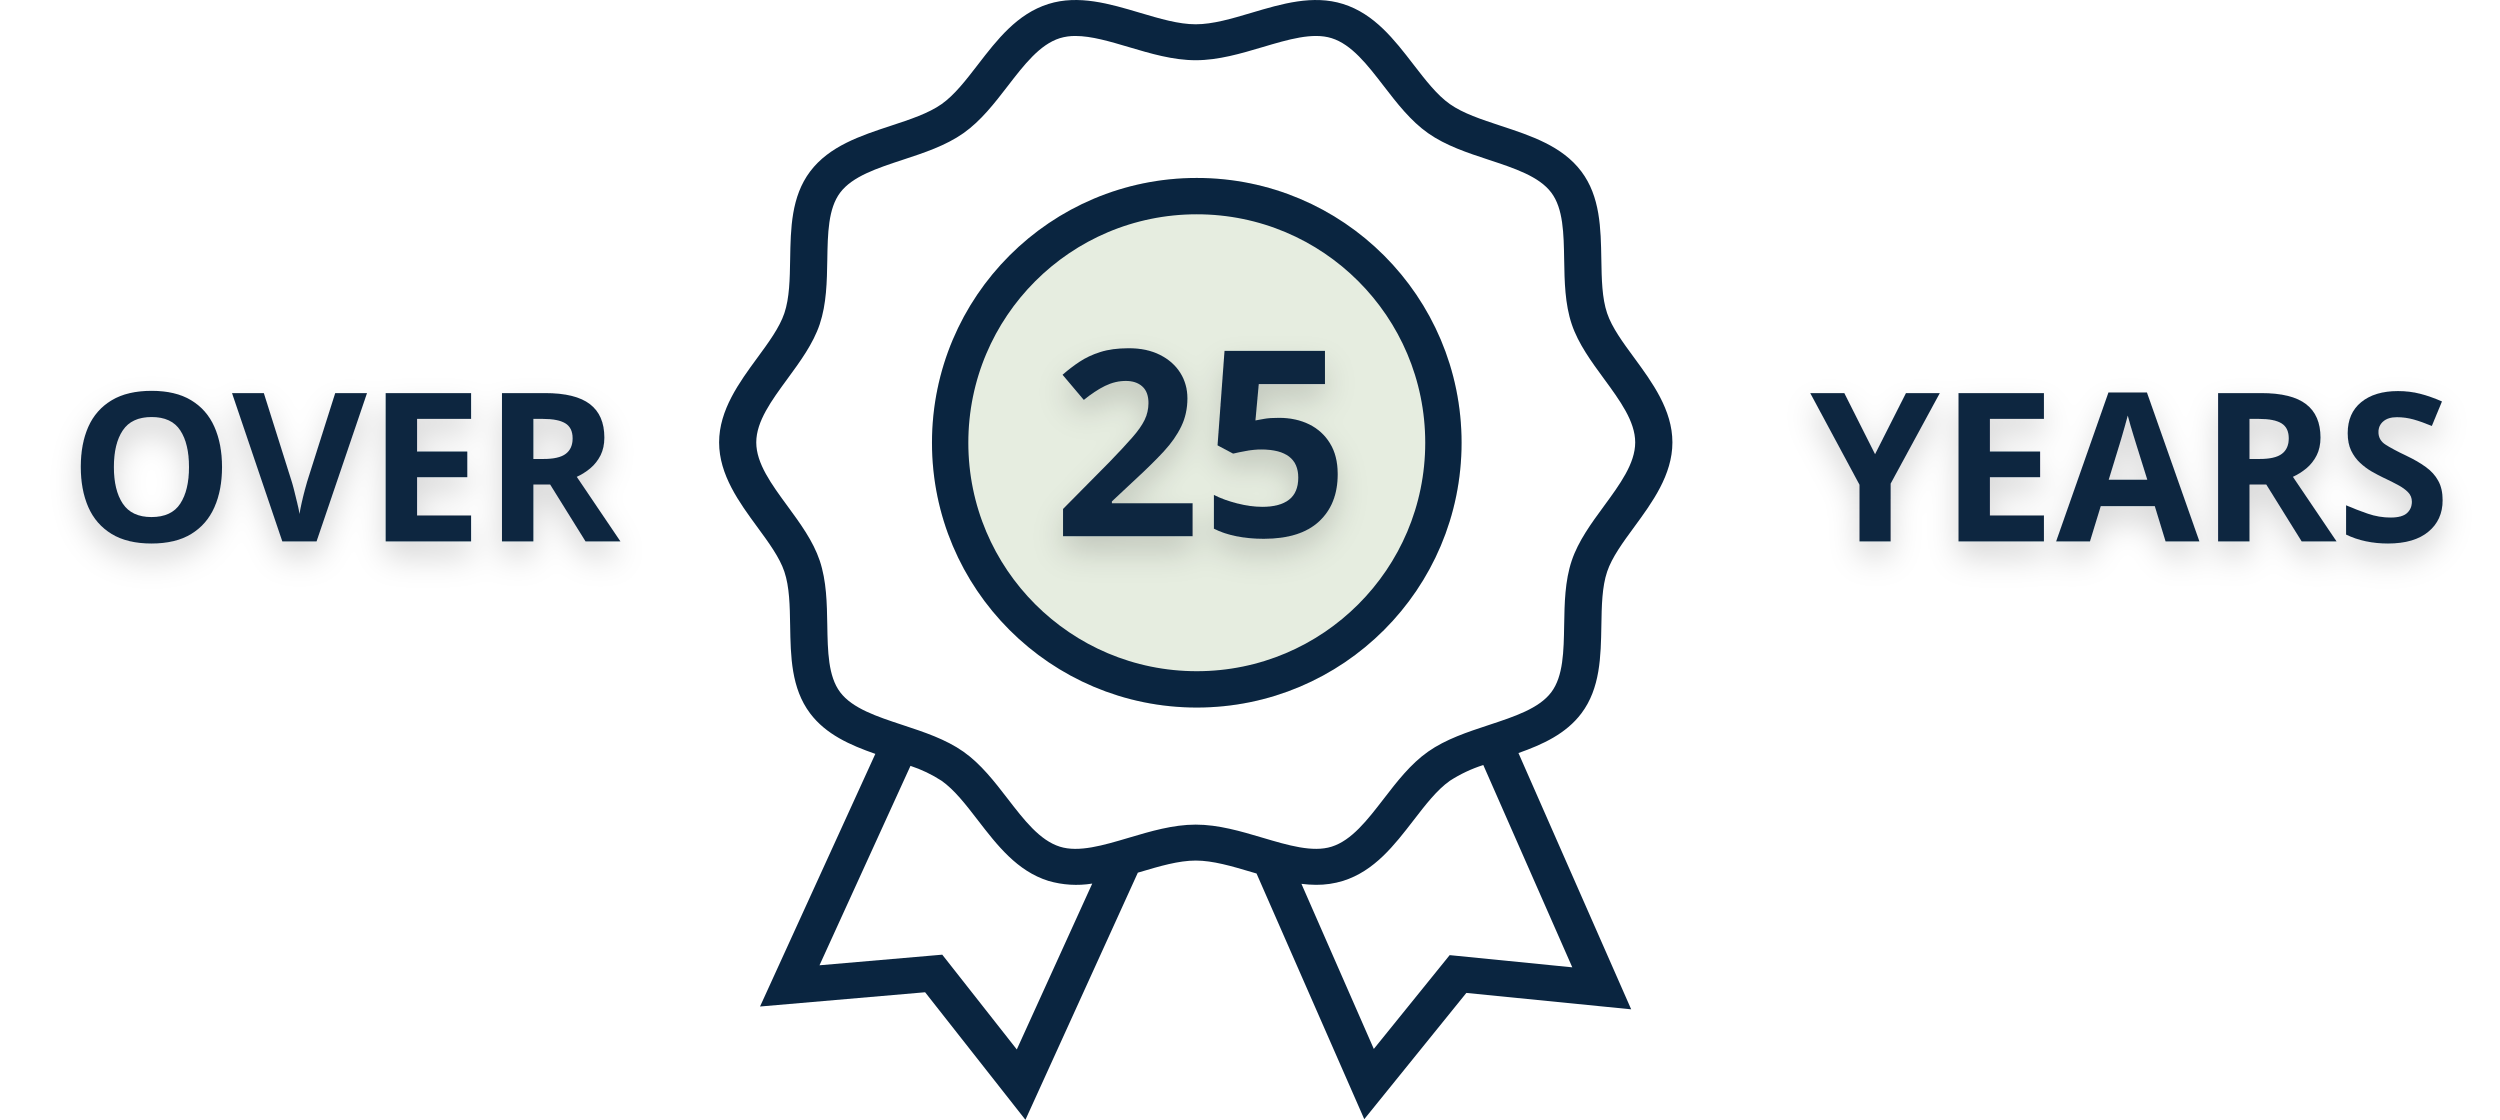
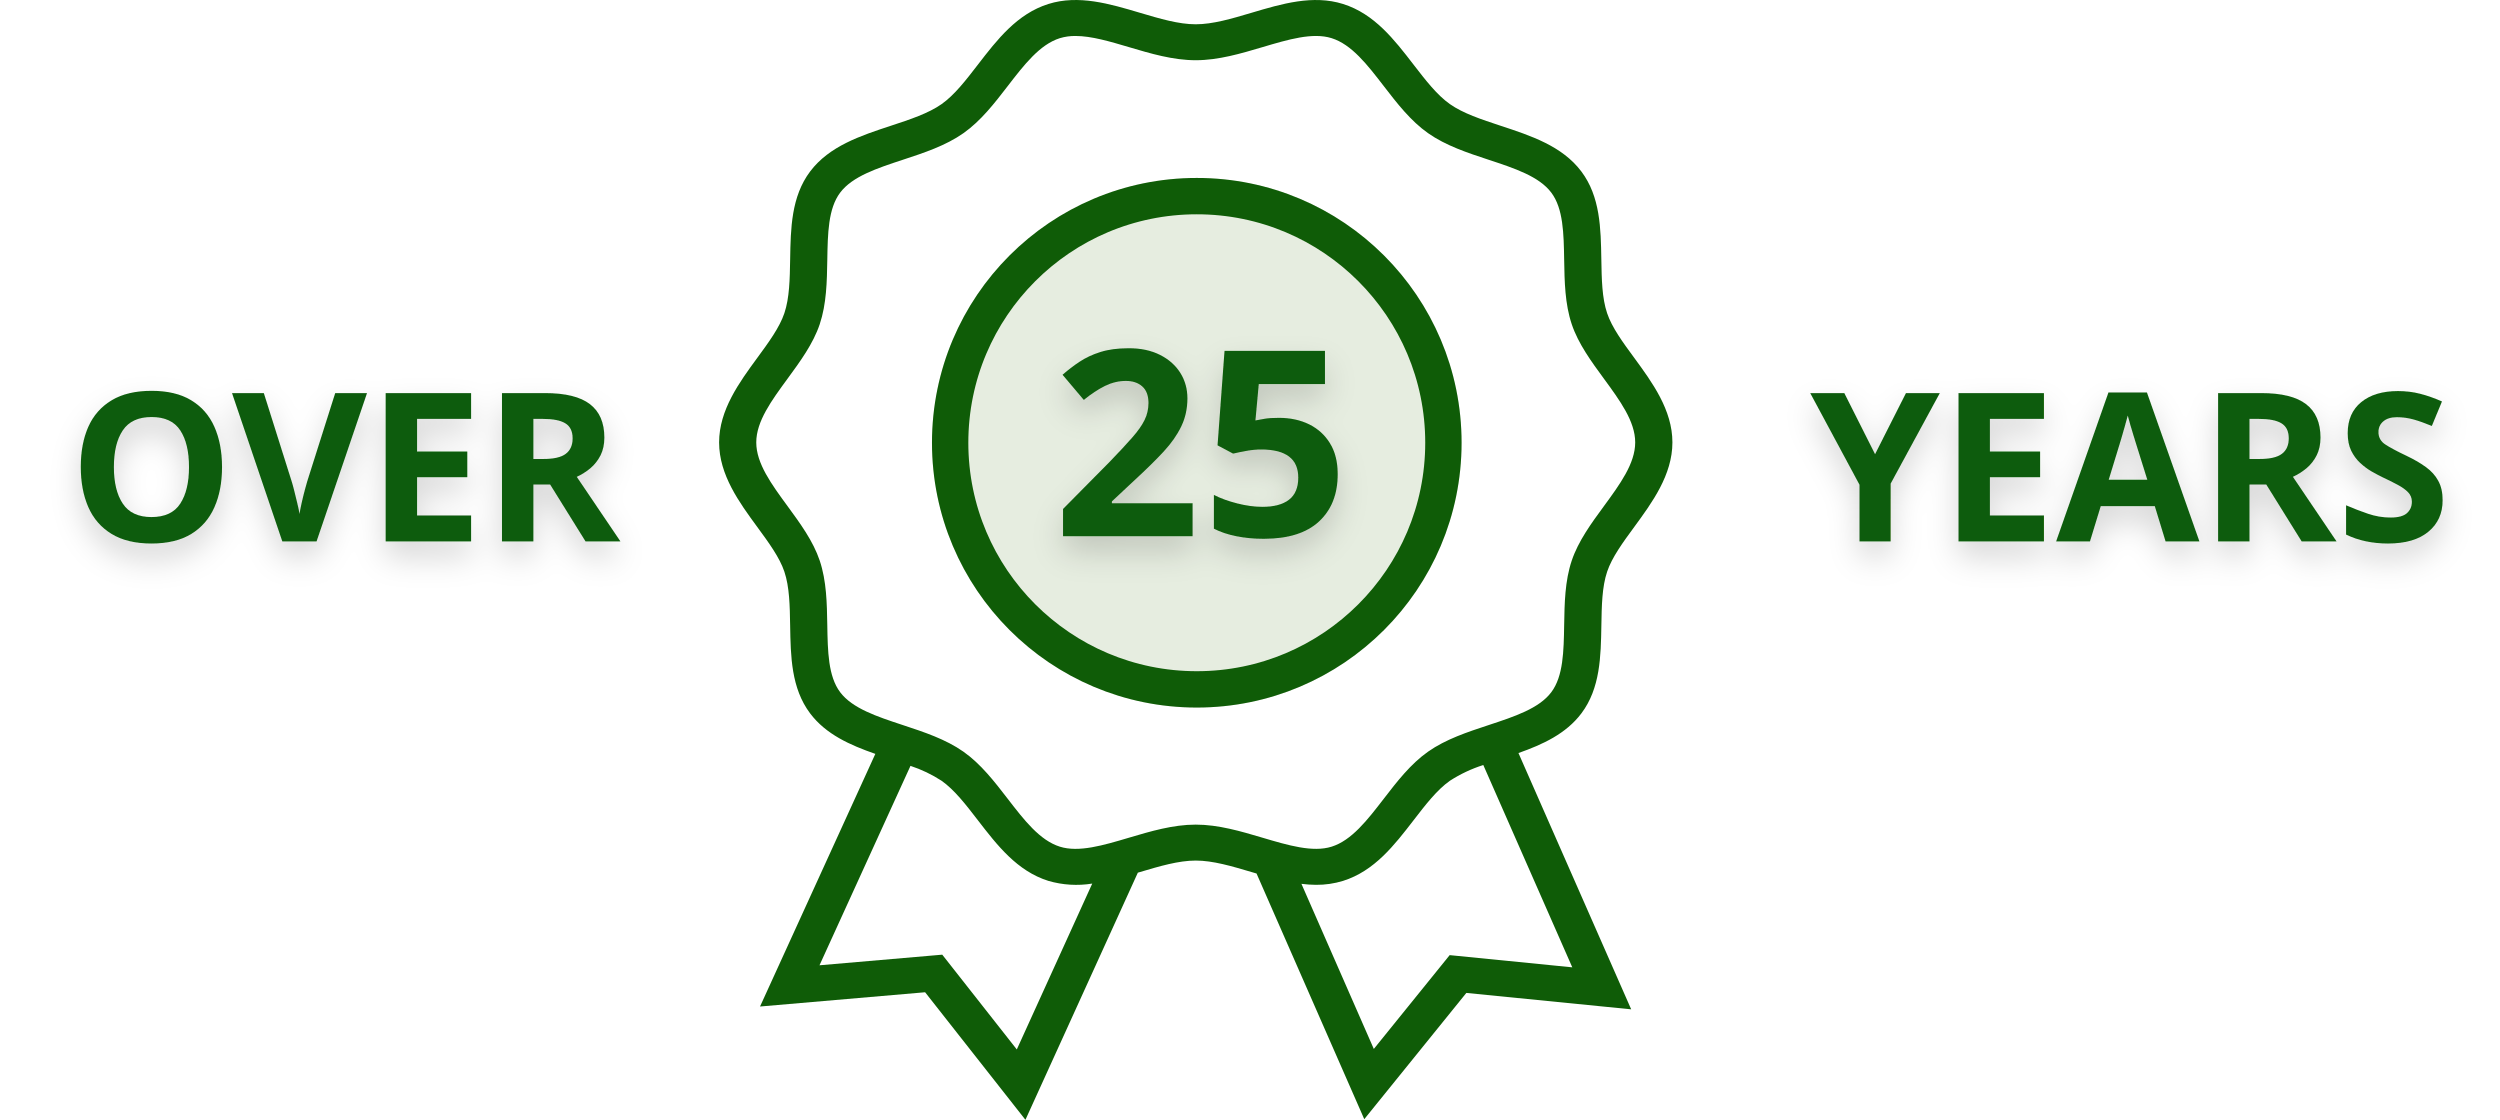
<svg xmlns="http://www.w3.org/2000/svg" width="481.5" height="215.675" viewBox="0 0 481.5 215.675" class="experience-svg">
  <defs>
    <filter id="_25" x="189.5" y="43.274" width="82" height="86" filterUnits="userSpaceOnUse">
      <feOffset dy="3" input="SourceAlpha" />
      <feGaussianBlur stdDeviation="3" result="blur" />
      <feFlood flood-opacity="0.161" />
      <feComposite operator="in" in2="blur" />
      <feComposite in="SourceGraphic" />
    </filter>
    <filter id="OVER" x="0" y="55.274" width="128" height="71" filterUnits="userSpaceOnUse">
      <feOffset dy="3" input="SourceAlpha" />
      <feGaussianBlur stdDeviation="3" result="blur-2" />
      <feFlood flood-opacity="0.161" />
      <feComposite operator="in" in2="blur-2" />
      <feComposite in="SourceGraphic" />
    </filter>
    <filter id="YEARS_" x="333.5" y="55.274" width="148" height="71" filterUnits="userSpaceOnUse">
      <feOffset dy="3" input="SourceAlpha" />
      <feGaussianBlur stdDeviation="3" result="blur-3" />
      <feFlood flood-opacity="0.161" />
      <feComposite operator="in" in2="blur-3" />
      <feComposite in="SourceGraphic" />
    </filter>
  </defs>
  <g id="Group_2" data-name="Group 2" transform="translate(-729.5 -3825.726)">
    <g id="award-new" transform="translate(856.458 3822.444)">
-       <path id="Path_10" data-name="Path 10" d="M182.571,63.6c-.988-2.938-1.048-6.551-1.112-10.373-.1-5.934-.2-12.072-3.848-16.919-3.683-4.9-9.72-6.885-15.559-8.808-3.714-1.226-7.221-2.382-9.756-4.166-2.487-1.75-4.676-4.591-7-7.6-3.709-4.813-7.545-9.792-13.587-11.687-5.791-1.817-11.8-.035-17.609,1.694-3.838,1.14-7.467,2.218-10.763,2.218S96.419,6.878,92.581,5.74C86.766,4.012,80.76,2.227,74.97,4.046c-6.042,1.9-9.88,6.876-13.589,11.691-2.318,3.008-4.507,5.849-6.992,7.6-2.535,1.784-6.044,2.941-9.756,4.164C38.8,29.421,32.76,31.413,29.075,36.306c-3.647,4.847-3.75,10.983-3.85,16.919C25.16,57.048,25.1,60.66,24.112,63.6c-.924,2.749-3.01,5.6-5.22,8.61-3.444,4.7-7.35,10.025-7.35,16.282s3.905,11.585,7.35,16.285c2.21,3.015,4.3,5.861,5.22,8.61.988,2.938,1.048,6.551,1.112,10.373.1,5.934.2,12.072,3.848,16.919,3.055,4.058,7.727,6.115,12.56,7.8L19.424,197.137l31.793-2.747,19.323,24.567,21.65-47.6c.129-.039.26-.076.391-.115,3.838-1.14,7.467-2.216,10.763-2.216s6.925,1.078,10.763,2.216c.313.092.628.182.943.275L135.8,218.835l19.659-24.315,31.75,3.158-21.712-49.359c4.676-1.655,9.159-3.707,12.121-7.643,3.645-4.845,3.748-10.983,3.848-16.917.062-3.822.124-7.433,1.112-10.376.924-2.749,3.01-5.6,5.22-8.612,3.444-4.7,7.35-10.027,7.35-16.285S191.238,76.9,187.794,72.2C185.583,69.194,183.495,66.348,182.571,63.6ZM68.878,205.408,54.52,187.152l-23.643,2.043L48.4,150.788a25.8,25.8,0,0,1,5.984,2.865c2.485,1.75,4.674,4.589,6.992,7.6,3.712,4.813,7.548,9.794,13.589,11.689a19.215,19.215,0,0,0,8.443.519Zm106.986-15.818-23.615-2.35-14.611,18.069-13.94-31.8a23.512,23.512,0,0,0,2.81.192,17.26,17.26,0,0,0,5.208-.762c6.042-1.9,9.877-6.874,13.587-11.687,2.32-3.008,4.509-5.849,6.994-7.6a26.98,26.98,0,0,1,6.428-3.028Zm6.087-88.819c-2.423,3.305-4.929,6.724-6.19,10.479-1.32,3.929-1.392,8.236-1.461,12.4-.086,5.08-.165,9.879-2.478,12.954-2.351,3.125-7.077,4.681-12.081,6.331-4.053,1.336-8.247,2.719-11.658,5.12-3.363,2.368-5.987,5.771-8.522,9.06-3.179,4.125-6.185,8.023-10.056,9.238-3.643,1.14-8.331-.254-13.3-1.727-4.177-1.24-8.493-2.523-12.866-2.523s-8.689,1.283-12.864,2.523c-4.967,1.475-9.66,2.871-13.3,1.727-3.874-1.216-6.879-5.115-10.061-9.242-2.535-3.289-5.156-6.689-8.519-9.058-3.413-2.4-7.605-3.783-11.658-5.12-5-1.648-9.729-3.208-12.081-6.331-2.313-3.075-2.392-7.873-2.478-12.954-.069-4.164-.141-8.471-1.461-12.4-1.26-3.753-3.767-7.172-6.187-10.477-3.1-4.231-6.032-8.227-6.032-12.28s2.929-8.047,6.03-12.278c2.423-3.305,4.927-6.722,6.19-10.477,1.318-3.929,1.392-8.233,1.461-12.4.086-5.083.165-9.882,2.48-12.956,2.351-3.123,7.075-4.681,12.078-6.329C51,32.717,55.191,31.334,58.6,28.931c3.361-2.366,5.982-5.768,8.519-9.058,3.182-4.127,6.185-8.026,10.059-9.242a10.008,10.008,0,0,1,3-.42c3.067,0,6.607,1.05,10.3,2.147,4.172,1.24,8.488,2.523,12.861,2.523s8.691-1.283,12.866-2.523c4.967-1.477,9.66-2.869,13.3-1.727,3.874,1.214,6.877,5.113,10.056,9.238,2.537,3.289,5.158,6.692,8.524,9.06,3.411,2.4,7.6,3.783,11.658,5.12,5,1.648,9.727,3.206,12.078,6.331,2.315,3.075,2.394,7.873,2.48,12.954.069,4.164.141,8.471,1.461,12.4,1.26,3.756,3.767,7.172,6.19,10.479,3.1,4.231,6.03,8.227,6.03,12.278S185.051,96.54,181.95,100.771Z" transform="translate(0 0)" fill="#0a2540" />
+       <path id="Path_10" data-name="Path 10" d="M182.571,63.6c-.988-2.938-1.048-6.551-1.112-10.373-.1-5.934-.2-12.072-3.848-16.919-3.683-4.9-9.72-6.885-15.559-8.808-3.714-1.226-7.221-2.382-9.756-4.166-2.487-1.75-4.676-4.591-7-7.6-3.709-4.813-7.545-9.792-13.587-11.687-5.791-1.817-11.8-.035-17.609,1.694-3.838,1.14-7.467,2.218-10.763,2.218S96.419,6.878,92.581,5.74C86.766,4.012,80.76,2.227,74.97,4.046c-6.042,1.9-9.88,6.876-13.589,11.691-2.318,3.008-4.507,5.849-6.992,7.6-2.535,1.784-6.044,2.941-9.756,4.164C38.8,29.421,32.76,31.413,29.075,36.306c-3.647,4.847-3.75,10.983-3.85,16.919C25.16,57.048,25.1,60.66,24.112,63.6c-.924,2.749-3.01,5.6-5.22,8.61-3.444,4.7-7.35,10.025-7.35,16.282s3.905,11.585,7.35,16.285c2.21,3.015,4.3,5.861,5.22,8.61.988,2.938,1.048,6.551,1.112,10.373.1,5.934.2,12.072,3.848,16.919,3.055,4.058,7.727,6.115,12.56,7.8L19.424,197.137l31.793-2.747,19.323,24.567,21.65-47.6c.129-.039.26-.076.391-.115,3.838-1.14,7.467-2.216,10.763-2.216s6.925,1.078,10.763,2.216c.313.092.628.182.943.275L135.8,218.835l19.659-24.315,31.75,3.158-21.712-49.359c4.676-1.655,9.159-3.707,12.121-7.643,3.645-4.845,3.748-10.983,3.848-16.917.062-3.822.124-7.433,1.112-10.376.924-2.749,3.01-5.6,5.22-8.612,3.444-4.7,7.35-10.027,7.35-16.285S191.238,76.9,187.794,72.2C185.583,69.194,183.495,66.348,182.571,63.6ZM68.878,205.408,54.52,187.152l-23.643,2.043L48.4,150.788a25.8,25.8,0,0,1,5.984,2.865c2.485,1.75,4.674,4.589,6.992,7.6,3.712,4.813,7.548,9.794,13.589,11.689a19.215,19.215,0,0,0,8.443.519Zm106.986-15.818-23.615-2.35-14.611,18.069-13.94-31.8a23.512,23.512,0,0,0,2.81.192,17.26,17.26,0,0,0,5.208-.762c6.042-1.9,9.877-6.874,13.587-11.687,2.32-3.008,4.509-5.849,6.994-7.6a26.98,26.98,0,0,1,6.428-3.028Zm6.087-88.819c-2.423,3.305-4.929,6.724-6.19,10.479-1.32,3.929-1.392,8.236-1.461,12.4-.086,5.08-.165,9.879-2.478,12.954-2.351,3.125-7.077,4.681-12.081,6.331-4.053,1.336-8.247,2.719-11.658,5.12-3.363,2.368-5.987,5.771-8.522,9.06-3.179,4.125-6.185,8.023-10.056,9.238-3.643,1.14-8.331-.254-13.3-1.727-4.177-1.24-8.493-2.523-12.866-2.523s-8.689,1.283-12.864,2.523c-4.967,1.475-9.66,2.871-13.3,1.727-3.874-1.216-6.879-5.115-10.061-9.242-2.535-3.289-5.156-6.689-8.519-9.058-3.413-2.4-7.605-3.783-11.658-5.12-5-1.648-9.729-3.208-12.081-6.331-2.313-3.075-2.392-7.873-2.478-12.954-.069-4.164-.141-8.471-1.461-12.4-1.26-3.753-3.767-7.172-6.187-10.477-3.1-4.231-6.032-8.227-6.032-12.28s2.929-8.047,6.03-12.278c2.423-3.305,4.927-6.722,6.19-10.477,1.318-3.929,1.392-8.233,1.461-12.4.086-5.083.165-9.882,2.48-12.956,2.351-3.123,7.075-4.681,12.078-6.329C51,32.717,55.191,31.334,58.6,28.931c3.361-2.366,5.982-5.768,8.519-9.058,3.182-4.127,6.185-8.026,10.059-9.242a10.008,10.008,0,0,1,3-.42c3.067,0,6.607,1.05,10.3,2.147,4.172,1.24,8.488,2.523,12.861,2.523s8.691-1.283,12.866-2.523c4.967-1.477,9.66-2.869,13.3-1.727,3.874,1.214,6.877,5.113,10.056,9.238,2.537,3.289,5.158,6.692,8.524,9.06,3.411,2.4,7.6,3.783,11.658,5.12,5,1.648,9.727,3.206,12.078,6.331,2.315,3.075,2.394,7.873,2.48,12.954.069,4.164.141,8.471,1.461,12.4,1.26,3.756,3.767,7.172,6.19,10.479,3.1,4.231,6.03,8.227,6.03,12.278S185.051,96.54,181.95,100.771Z" transform="translate(0 0)" fill="#0f5c07" />
    </g>
-     <g id="Ellipse_4" data-name="Ellipse 4" transform="translate(909 3860)" fill="#e6ede0 " stroke="#0a2540" stroke-width="7">
+     <g id="Ellipse_4" data-name="Ellipse 4" transform="translate(909 3860)" fill="#e6ede0 " stroke="#0f5c07" stroke-width="7">
      <circle cx="51" cy="51" r="51" stroke="none" />
      <circle cx="51" cy="51" r="47.5" fill="none" />
    </g>
    <g transform="matrix(1, 0, 0, 1, 729.5, 3825.73)" filter="url(#_25)">
-       <text id="_25-2" data-name="25" transform="translate(198.5 49.27)" fill="#0a2540" font-size="50" font-family="SegoeUI-Semibold, Segoe UI" font-weight="600">
+       <text id="_25-2" data-name="25" transform="translate(198.5 49.27)" fill="#0f5c07" font-size="50" font-family="SegoeUI-Semibold, Segoe UI" font-weight="600">
        <tspan x="4.241" y="54">25</tspan>
      </text>
    </g>
    <g transform="matrix(1, 0, 0, 1, 729.5, 3825.73)" filter="url(#OVER)">
-       <text id="OVER-2" data-name="OVER" transform="translate(9 61.27)" fill="#0a2540" font-size="40" font-family="SegoeUI-Semibold, Segoe UI" font-weight="600">
+       <text id="OVER-2" data-name="OVER" transform="translate(9 61.27)" fill="#0f5c07" font-size="40" font-family="SegoeUI-Semibold, Segoe UI" font-weight="600">
        <tspan x="4.248" y="43">OVER</tspan>
      </text>
    </g>
    <g transform="matrix(1, 0, 0, 1, 729.5, 3825.73)" filter="url(#YEARS_)">
-       <text id="YEARS_2" data-name="YEARS " transform="translate(342.5 61.27)" fill="#0a2540" font-size="40" font-family="SegoeUI-Semibold, Segoe UI" font-weight="600">
+       <text id="YEARS_2" data-name="YEARS " transform="translate(342.5 61.27)" fill="#0f5c07" font-size="40" font-family="SegoeUI-Semibold, Segoe UI" font-weight="600">
        <tspan x="6.152" y="43">YEARS </tspan>
      </text>
    </g>
  </g>
</svg>
